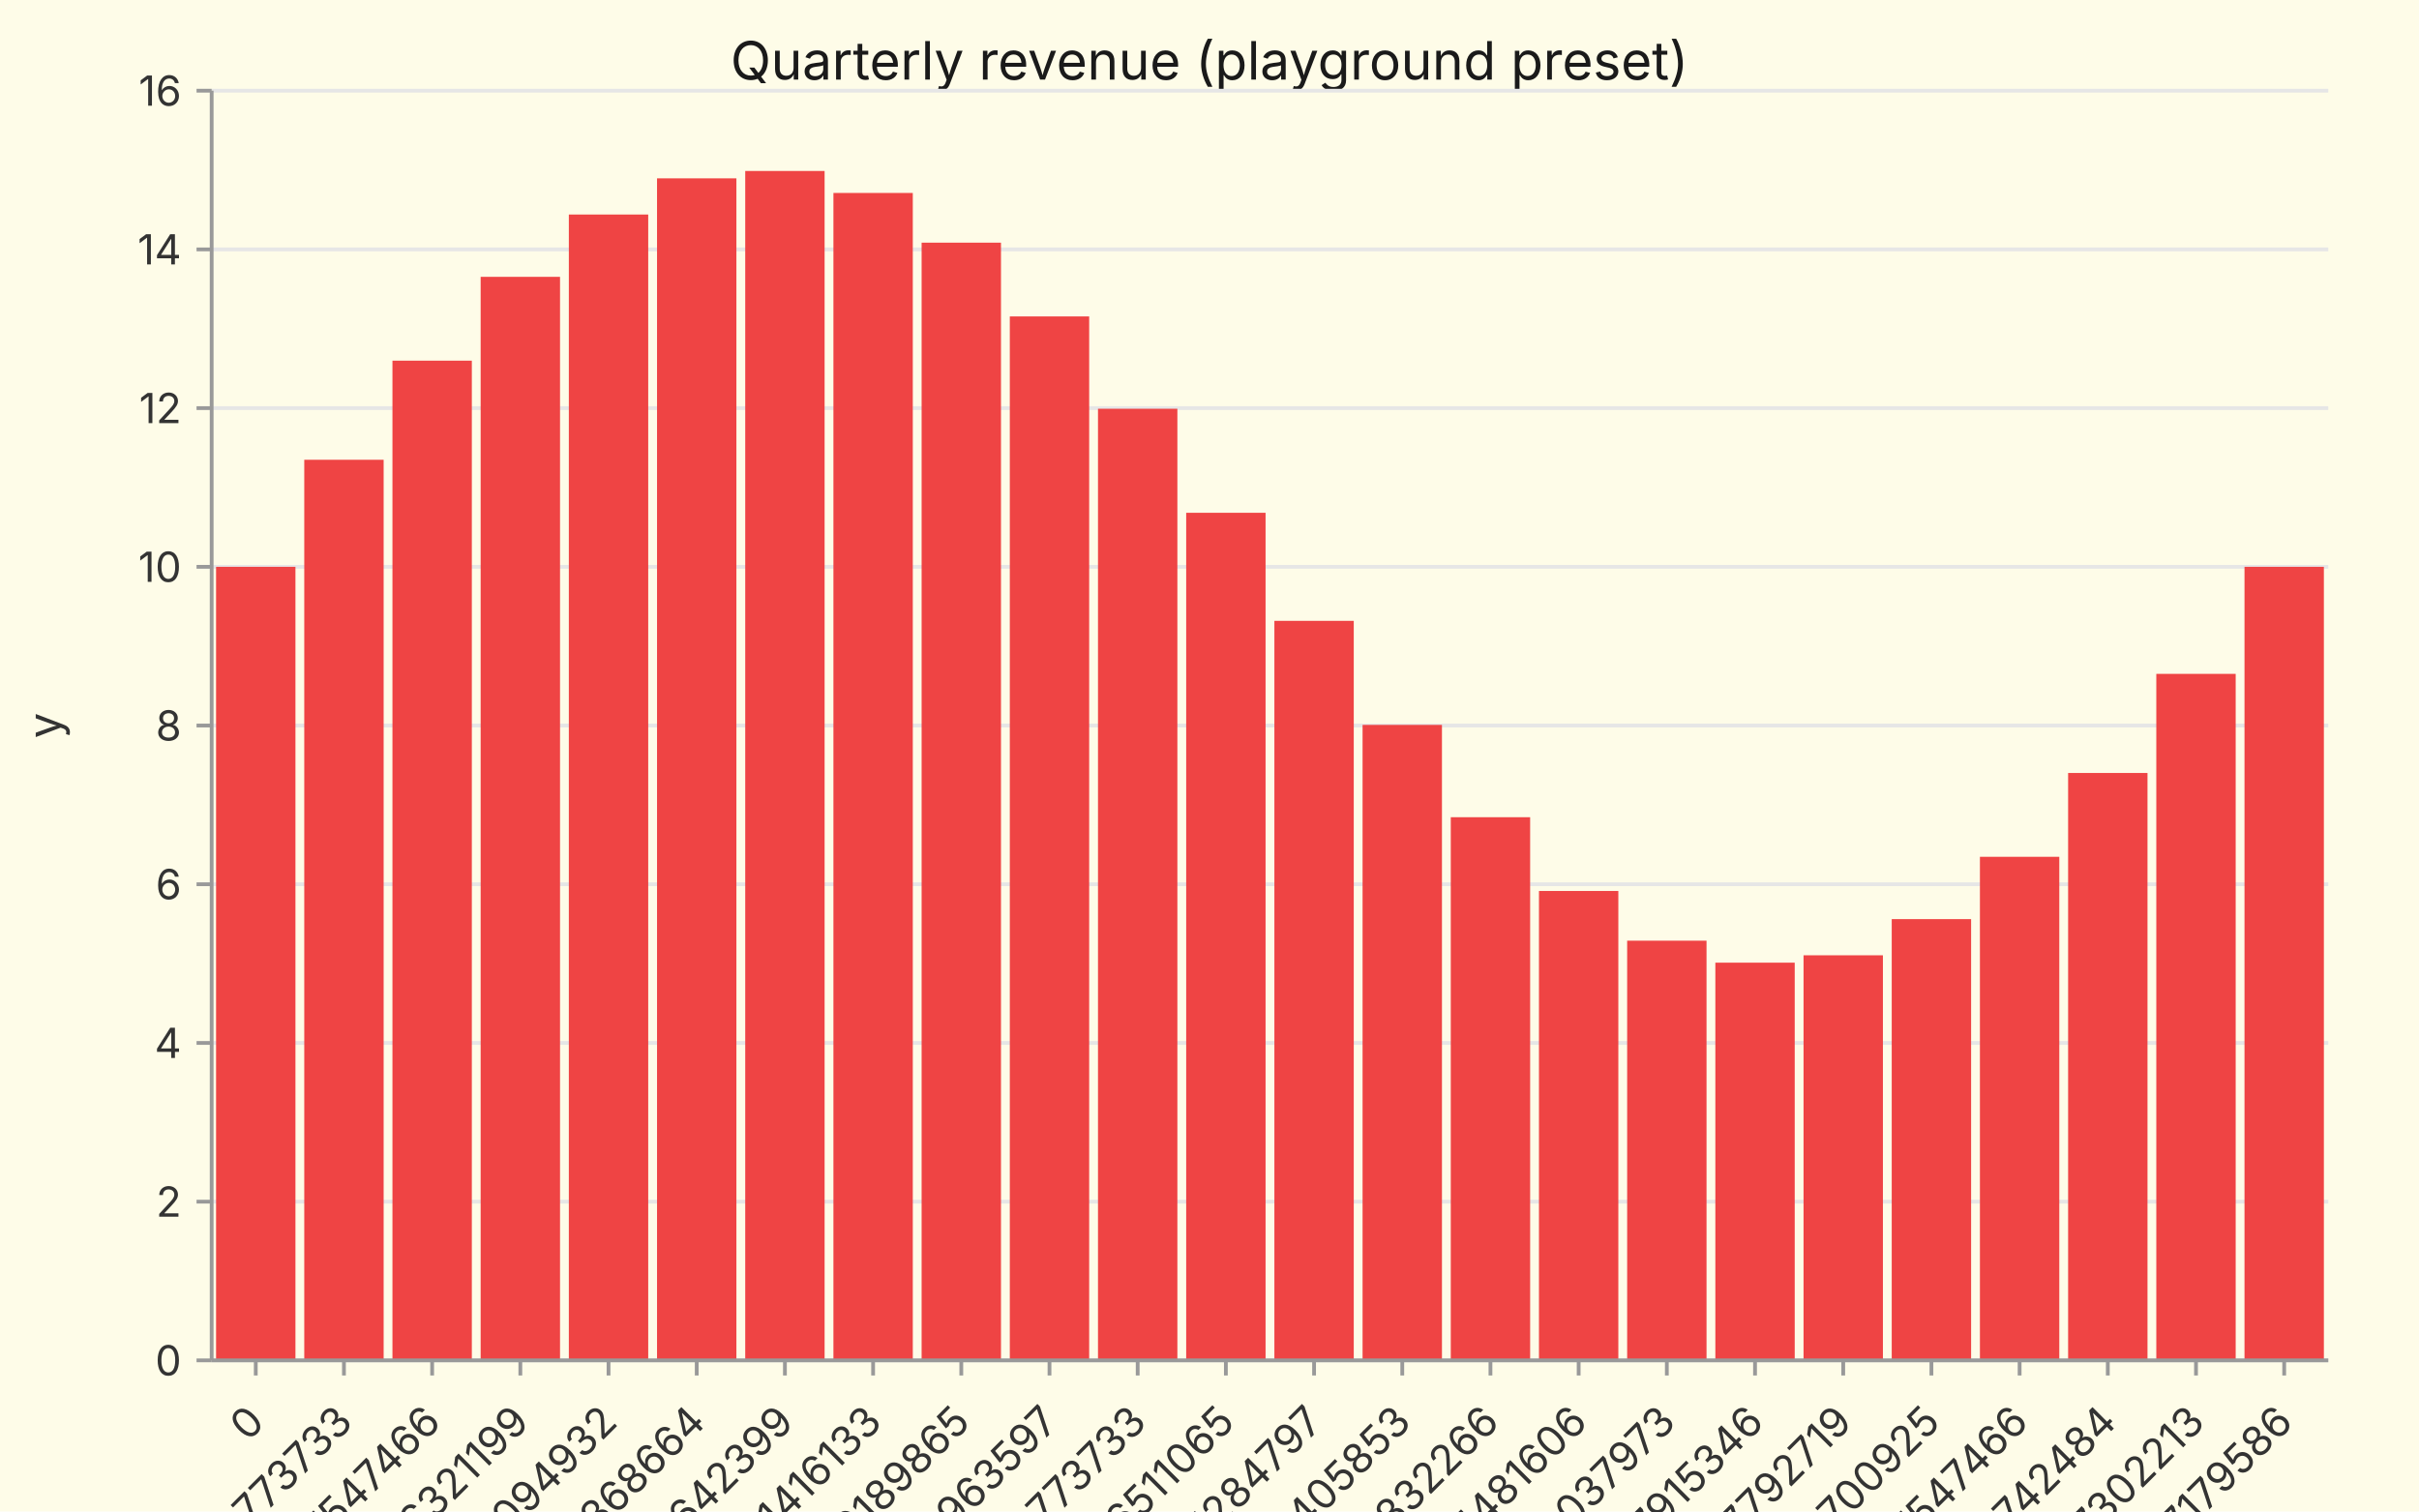
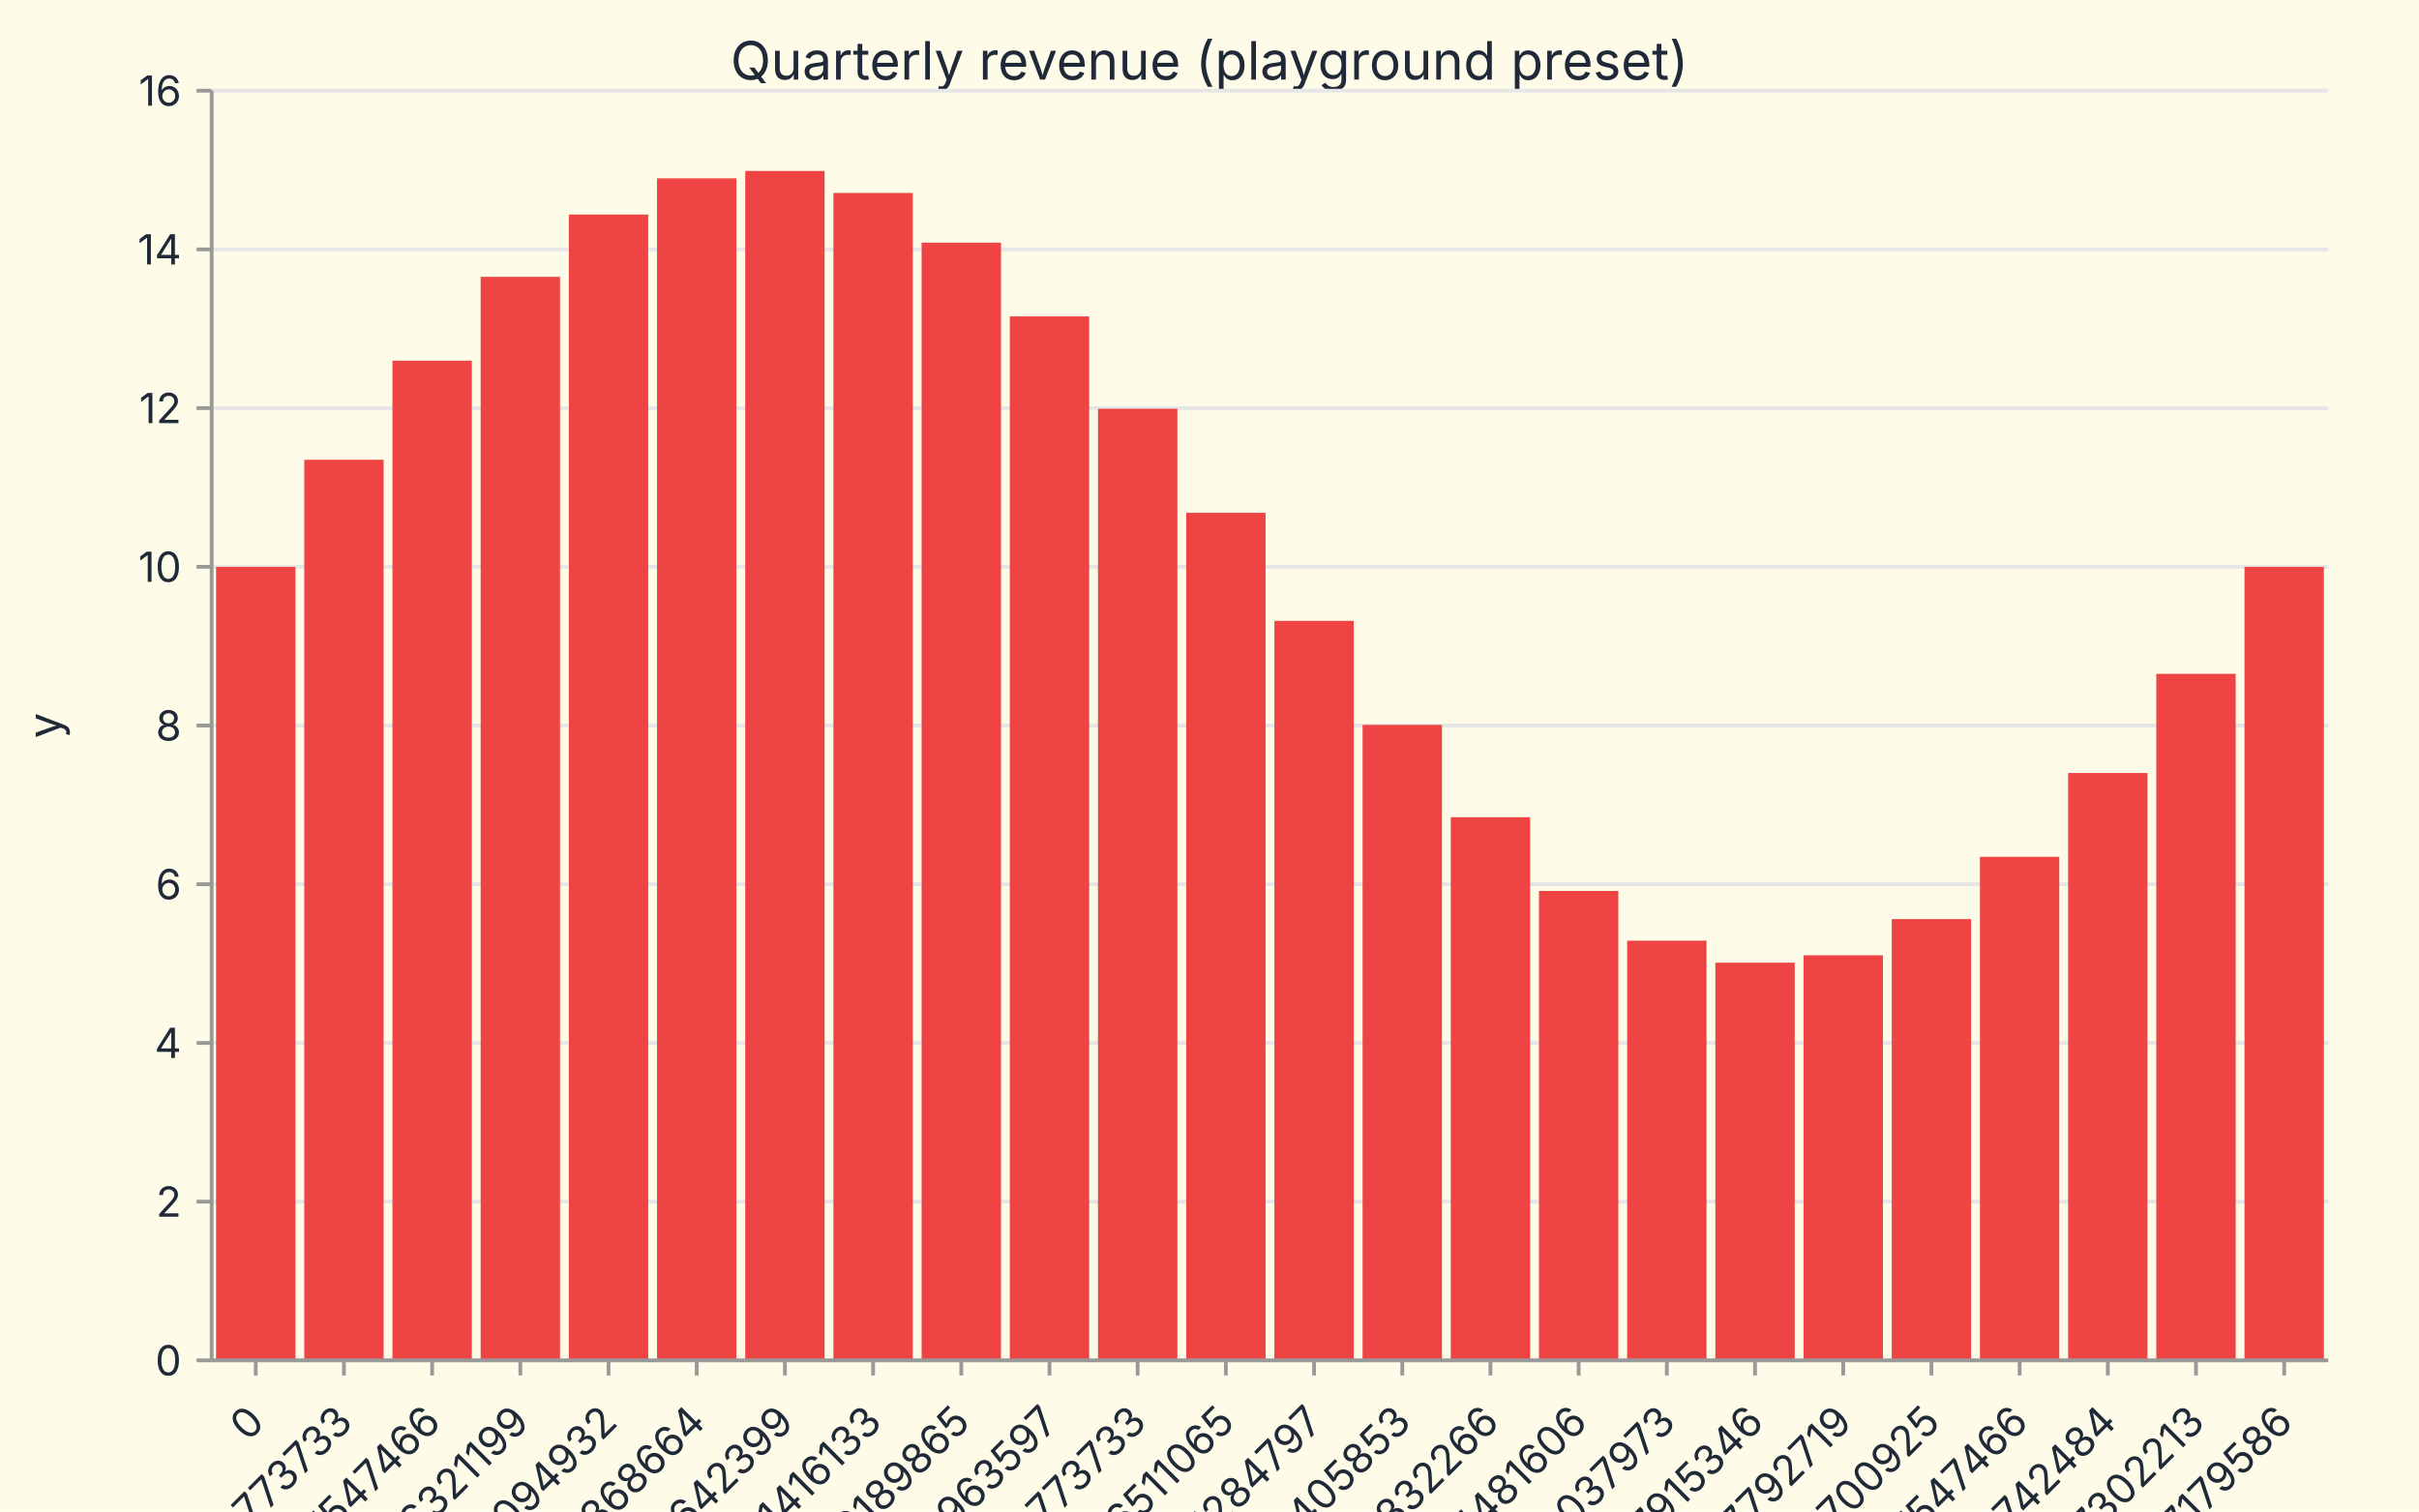
<svg xmlns="http://www.w3.org/2000/svg" viewBox="0 0 640 400" width="640" height="400" role="img" aria-label="Quarterly revenue (playground preset)" aria-describedby="glyph-desc">
  <rect x="0" y="0" width="640" height="400" fill="#fefce8" />
-   <text x="320" y="16" font-family="system-ui, -apple-system, sans-serif" font-size="14" fill="#1a1a1a" text-anchor="middle" dominant-baseline="middle">Quarterly revenue (playground preset)</text>
+   <text x="320" y="16" font-family="system-ui, -apple-system, sans-serif" font-size="14" fill="#1f2937" text-anchor="middle" dominant-baseline="middle">Quarterly revenue (playground preset)</text>
  <line x1="56" y1="360" x2="616" y2="360" stroke="#e6e6e6" stroke-width="1" />
  <line x1="56" y1="318" x2="616" y2="318" stroke="#e6e6e6" stroke-width="1" />
  <line x1="56" y1="276" x2="616" y2="276" stroke="#e6e6e6" stroke-width="1" />
  <line x1="56" y1="234" x2="616" y2="234" stroke="#e6e6e6" stroke-width="1" />
  <line x1="56" y1="192" x2="616" y2="192" stroke="#e6e6e6" stroke-width="1" />
  <line x1="56" y1="150" x2="616" y2="150" stroke="#e6e6e6" stroke-width="1" />
  <line x1="56" y1="108" x2="616" y2="108" stroke="#e6e6e6" stroke-width="1" />
  <line x1="56" y1="66" x2="616" y2="66" stroke="#e6e6e6" stroke-width="1" />
  <line x1="56" y1="24" x2="616" y2="24" stroke="#e6e6e6" stroke-width="1" />
  <rect x="57.167" y="150" width="21" height="210" fill="#ef4444" />
  <rect x="80.5" y="121.671" width="21" height="238.329" fill="#ef4444" />
  <rect x="103.833" y="95.444" width="21" height="264.556" fill="#ef4444" />
  <rect x="127.167" y="73.262" width="21" height="286.738" fill="#ef4444" />
  <rect x="150.5" y="56.772" width="21" height="303.228" fill="#ef4444" />
  <rect x="173.833" y="47.196" width="21" height="312.804" fill="#ef4444" />
  <rect x="197.167" y="45.245" width="21" height="314.755" fill="#ef4444" />
  <rect x="220.5" y="51.063" width="21" height="308.937" fill="#ef4444" />
  <rect x="243.833" y="64.218" width="21" height="295.782" fill="#ef4444" />
  <rect x="267.167" y="83.736" width="21" height="276.264" fill="#ef4444" />
  <rect x="290.5" y="108.168" width="21" height="251.832" fill="#ef4444" />
  <rect x="313.833" y="135.703" width="21" height="224.297" fill="#ef4444" />
  <rect x="337.167" y="164.297" width="21" height="195.703" fill="#ef4444" />
  <rect x="360.5" y="191.832" width="21" height="168.168" fill="#ef4444" />
  <rect x="383.833" y="216.264" width="21" height="143.736" fill="#ef4444" />
  <rect x="407.167" y="235.782" width="21" height="124.218" fill="#ef4444" />
  <rect x="430.5" y="248.937" width="21" height="111.063" fill="#ef4444" />
  <rect x="453.833" y="254.755" width="21" height="105.245" fill="#ef4444" />
  <rect x="477.167" y="252.804" width="21" height="107.196" fill="#ef4444" />
  <rect x="500.5" y="243.228" width="21" height="116.772" fill="#ef4444" />
  <rect x="523.833" y="226.738" width="21" height="133.262" fill="#ef4444" />
  <rect x="547.167" y="204.556" width="21" height="155.444" fill="#ef4444" />
  <rect x="570.5" y="178.329" width="21" height="181.671" fill="#ef4444" />
  <rect x="593.833" y="150" width="21" height="210" fill="#ef4444" />
  <line x1="56" y1="360" x2="616" y2="360" stroke="#999999" stroke-width="1" />
  <line x1="67.667" y1="360" x2="67.667" y2="364" stroke="#999999" stroke-width="1" />
-   <text x="67.667" y="374" font-family="system-ui, -apple-system, sans-serif" font-size="11" fill="#333333" text-anchor="end" dominant-baseline="middle" transform="rotate(-45 67.66667 374)">0</text>
+   <text x="67.667" y="374" font-family="system-ui, -apple-system, sans-serif" font-size="11" fill="#1f2937" text-anchor="end" dominant-baseline="middle" transform="rotate(-45 67.66667 374)">0</text>
  <line x1="91" y1="360" x2="91" y2="364" stroke="#999999" stroke-width="1" />
-   <text x="91" y="374" font-family="system-ui, -apple-system, sans-serif" font-size="11" fill="#333333" text-anchor="end" dominant-baseline="middle" transform="rotate(-45 91 374)">0.2731819698773733</text>
+   <text x="91" y="374" font-family="system-ui, -apple-system, sans-serif" font-size="11" fill="#1f2937" text-anchor="end" dominant-baseline="middle" transform="rotate(-45 91 374)">0.2731819698773733</text>
  <line x1="114.333" y1="360" x2="114.333" y2="364" stroke="#999999" stroke-width="1" />
-   <text x="114.333" y="374" font-family="system-ui, -apple-system, sans-serif" font-size="11" fill="#333333" text-anchor="end" dominant-baseline="middle" transform="rotate(-45 114.3333 374)">0.5463639397547466</text>
+   <text x="114.333" y="374" font-family="system-ui, -apple-system, sans-serif" font-size="11" fill="#1f2937" text-anchor="end" dominant-baseline="middle" transform="rotate(-45 114.3333 374)">0.5463639397547466</text>
  <line x1="137.667" y1="360" x2="137.667" y2="364" stroke="#999999" stroke-width="1" />
-   <text x="137.667" y="374" font-family="system-ui, -apple-system, sans-serif" font-size="11" fill="#333333" text-anchor="end" dominant-baseline="middle" transform="rotate(-45 137.6667 374)">0.8195459096321199</text>
+   <text x="137.667" y="374" font-family="system-ui, -apple-system, sans-serif" font-size="11" fill="#1f2937" text-anchor="end" dominant-baseline="middle" transform="rotate(-45 137.6667 374)">0.8195459096321199</text>
  <line x1="161" y1="360" x2="161" y2="364" stroke="#999999" stroke-width="1" />
-   <text x="161" y="374" font-family="system-ui, -apple-system, sans-serif" font-size="11" fill="#333333" text-anchor="end" dominant-baseline="middle" transform="rotate(-45 161 374)">1.0927278795094932</text>
+   <text x="161" y="374" font-family="system-ui, -apple-system, sans-serif" font-size="11" fill="#1f2937" text-anchor="end" dominant-baseline="middle" transform="rotate(-45 161 374)">1.0927278795094932</text>
  <line x1="184.333" y1="360" x2="184.333" y2="364" stroke="#999999" stroke-width="1" />
-   <text x="184.333" y="374" font-family="system-ui, -apple-system, sans-serif" font-size="11" fill="#333333" text-anchor="end" dominant-baseline="middle" transform="rotate(-45 184.3333 374)">1.3659098493868664</text>
+   <text x="184.333" y="374" font-family="system-ui, -apple-system, sans-serif" font-size="11" fill="#1f2937" text-anchor="end" dominant-baseline="middle" transform="rotate(-45 184.3333 374)">1.3659098493868664</text>
  <line x1="207.667" y1="360" x2="207.667" y2="364" stroke="#999999" stroke-width="1" />
-   <text x="207.667" y="374" font-family="system-ui, -apple-system, sans-serif" font-size="11" fill="#333333" text-anchor="end" dominant-baseline="middle" transform="rotate(-45 207.6667 374)">1.6390918192642399</text>
+   <text x="207.667" y="374" font-family="system-ui, -apple-system, sans-serif" font-size="11" fill="#1f2937" text-anchor="end" dominant-baseline="middle" transform="rotate(-45 207.6667 374)">1.6390918192642399</text>
  <line x1="231" y1="360" x2="231" y2="364" stroke="#999999" stroke-width="1" />
-   <text x="231" y="374" font-family="system-ui, -apple-system, sans-serif" font-size="11" fill="#333333" text-anchor="end" dominant-baseline="middle" transform="rotate(-45 231 374)">1.9122737891416133</text>
+   <text x="231" y="374" font-family="system-ui, -apple-system, sans-serif" font-size="11" fill="#1f2937" text-anchor="end" dominant-baseline="middle" transform="rotate(-45 231 374)">1.9122737891416133</text>
  <line x1="254.333" y1="360" x2="254.333" y2="364" stroke="#999999" stroke-width="1" />
-   <text x="254.333" y="374" font-family="system-ui, -apple-system, sans-serif" font-size="11" fill="#333333" text-anchor="end" dominant-baseline="middle" transform="rotate(-45 254.3333 374)">2.1854557590189865</text>
+   <text x="254.333" y="374" font-family="system-ui, -apple-system, sans-serif" font-size="11" fill="#1f2937" text-anchor="end" dominant-baseline="middle" transform="rotate(-45 254.3333 374)">2.1854557590189865</text>
  <line x1="277.667" y1="360" x2="277.667" y2="364" stroke="#999999" stroke-width="1" />
-   <text x="277.667" y="374" font-family="system-ui, -apple-system, sans-serif" font-size="11" fill="#333333" text-anchor="end" dominant-baseline="middle" transform="rotate(-45 277.6667 374)">2.4586377288963597</text>
+   <text x="277.667" y="374" font-family="system-ui, -apple-system, sans-serif" font-size="11" fill="#1f2937" text-anchor="end" dominant-baseline="middle" transform="rotate(-45 277.6667 374)">2.4586377288963597</text>
  <line x1="301" y1="360" x2="301" y2="364" stroke="#999999" stroke-width="1" />
-   <text x="301" y="374" font-family="system-ui, -apple-system, sans-serif" font-size="11" fill="#333333" text-anchor="end" dominant-baseline="middle" transform="rotate(-45 301 374)">2.731819698773733</text>
+   <text x="301" y="374" font-family="system-ui, -apple-system, sans-serif" font-size="11" fill="#1f2937" text-anchor="end" dominant-baseline="middle" transform="rotate(-45 301 374)">2.731819698773733</text>
  <line x1="324.333" y1="360" x2="324.333" y2="364" stroke="#999999" stroke-width="1" />
-   <text x="324.333" y="374" font-family="system-ui, -apple-system, sans-serif" font-size="11" fill="#333333" text-anchor="end" dominant-baseline="middle" transform="rotate(-45 324.3333 374)">3.0050016686511065</text>
+   <text x="324.333" y="374" font-family="system-ui, -apple-system, sans-serif" font-size="11" fill="#1f2937" text-anchor="end" dominant-baseline="middle" transform="rotate(-45 324.3333 374)">3.0050016686511065</text>
  <line x1="347.667" y1="360" x2="347.667" y2="364" stroke="#999999" stroke-width="1" />
-   <text x="347.667" y="374" font-family="system-ui, -apple-system, sans-serif" font-size="11" fill="#333333" text-anchor="end" dominant-baseline="middle" transform="rotate(-45 347.6667 374)">3.2781836385284797</text>
+   <text x="347.667" y="374" font-family="system-ui, -apple-system, sans-serif" font-size="11" fill="#1f2937" text-anchor="end" dominant-baseline="middle" transform="rotate(-45 347.6667 374)">3.2781836385284797</text>
  <line x1="371" y1="360" x2="371" y2="364" stroke="#999999" stroke-width="1" />
-   <text x="371" y="374" font-family="system-ui, -apple-system, sans-serif" font-size="11" fill="#333333" text-anchor="end" dominant-baseline="middle" transform="rotate(-45 371 374)">3.551365608405853</text>
+   <text x="371" y="374" font-family="system-ui, -apple-system, sans-serif" font-size="11" fill="#1f2937" text-anchor="end" dominant-baseline="middle" transform="rotate(-45 371 374)">3.551365608405853</text>
  <line x1="394.333" y1="360" x2="394.333" y2="364" stroke="#999999" stroke-width="1" />
-   <text x="394.333" y="374" font-family="system-ui, -apple-system, sans-serif" font-size="11" fill="#333333" text-anchor="end" dominant-baseline="middle" transform="rotate(-45 394.3333 374)">3.8245475782832266</text>
+   <text x="394.333" y="374" font-family="system-ui, -apple-system, sans-serif" font-size="11" fill="#1f2937" text-anchor="end" dominant-baseline="middle" transform="rotate(-45 394.3333 374)">3.8245475782832266</text>
  <line x1="417.667" y1="360" x2="417.667" y2="364" stroke="#999999" stroke-width="1" />
-   <text x="417.667" y="374" font-family="system-ui, -apple-system, sans-serif" font-size="11" fill="#333333" text-anchor="end" dominant-baseline="middle" transform="rotate(-45 417.6667 374)">4.0977295481606</text>
+   <text x="417.667" y="374" font-family="system-ui, -apple-system, sans-serif" font-size="11" fill="#1f2937" text-anchor="end" dominant-baseline="middle" transform="rotate(-45 417.6667 374)">4.0977295481606</text>
  <line x1="441" y1="360" x2="441" y2="364" stroke="#999999" stroke-width="1" />
-   <text x="441" y="374" font-family="system-ui, -apple-system, sans-serif" font-size="11" fill="#333333" text-anchor="end" dominant-baseline="middle" transform="rotate(-45 441 374)">4.370911518037973</text>
+   <text x="441" y="374" font-family="system-ui, -apple-system, sans-serif" font-size="11" fill="#1f2937" text-anchor="end" dominant-baseline="middle" transform="rotate(-45 441 374)">4.370911518037973</text>
  <line x1="464.333" y1="360" x2="464.333" y2="364" stroke="#999999" stroke-width="1" />
-   <text x="464.333" y="374" font-family="system-ui, -apple-system, sans-serif" font-size="11" fill="#333333" text-anchor="end" dominant-baseline="middle" transform="rotate(-45 464.3333 374)">4.644093487915346</text>
+   <text x="464.333" y="374" font-family="system-ui, -apple-system, sans-serif" font-size="11" fill="#1f2937" text-anchor="end" dominant-baseline="middle" transform="rotate(-45 464.3333 374)">4.644093487915346</text>
  <line x1="487.667" y1="360" x2="487.667" y2="364" stroke="#999999" stroke-width="1" />
-   <text x="487.667" y="374" font-family="system-ui, -apple-system, sans-serif" font-size="11" fill="#333333" text-anchor="end" dominant-baseline="middle" transform="rotate(-45 487.6667 374)">4.917275457792719</text>
+   <text x="487.667" y="374" font-family="system-ui, -apple-system, sans-serif" font-size="11" fill="#1f2937" text-anchor="end" dominant-baseline="middle" transform="rotate(-45 487.6667 374)">4.917275457792719</text>
  <line x1="511" y1="360" x2="511" y2="364" stroke="#999999" stroke-width="1" />
-   <text x="511" y="374" font-family="system-ui, -apple-system, sans-serif" font-size="11" fill="#333333" text-anchor="end" dominant-baseline="middle" transform="rotate(-45 511 374)">5.1904574276700925</text>
+   <text x="511" y="374" font-family="system-ui, -apple-system, sans-serif" font-size="11" fill="#1f2937" text-anchor="end" dominant-baseline="middle" transform="rotate(-45 511 374)">5.1904574276700925</text>
  <line x1="534.333" y1="360" x2="534.333" y2="364" stroke="#999999" stroke-width="1" />
-   <text x="534.333" y="374" font-family="system-ui, -apple-system, sans-serif" font-size="11" fill="#333333" text-anchor="end" dominant-baseline="middle" transform="rotate(-45 534.3333 374)">5.463639397547466</text>
+   <text x="534.333" y="374" font-family="system-ui, -apple-system, sans-serif" font-size="11" fill="#1f2937" text-anchor="end" dominant-baseline="middle" transform="rotate(-45 534.3333 374)">5.463639397547466</text>
  <line x1="557.667" y1="360" x2="557.667" y2="364" stroke="#999999" stroke-width="1" />
-   <text x="557.667" y="374" font-family="system-ui, -apple-system, sans-serif" font-size="11" fill="#333333" text-anchor="end" dominant-baseline="middle" transform="rotate(-45 557.6667 374)">5.73682136742484</text>
+   <text x="557.667" y="374" font-family="system-ui, -apple-system, sans-serif" font-size="11" fill="#1f2937" text-anchor="end" dominant-baseline="middle" transform="rotate(-45 557.6667 374)">5.73682136742484</text>
  <line x1="581" y1="360" x2="581" y2="364" stroke="#999999" stroke-width="1" />
-   <text x="581" y="374" font-family="system-ui, -apple-system, sans-serif" font-size="11" fill="#333333" text-anchor="end" dominant-baseline="middle" transform="rotate(-45 581 374)">6.010003337302213</text>
+   <text x="581" y="374" font-family="system-ui, -apple-system, sans-serif" font-size="11" fill="#1f2937" text-anchor="end" dominant-baseline="middle" transform="rotate(-45 581 374)">6.010003337302213</text>
  <line x1="604.333" y1="360" x2="604.333" y2="364" stroke="#999999" stroke-width="1" />
-   <text x="604.333" y="374" font-family="system-ui, -apple-system, sans-serif" font-size="11" fill="#333333" text-anchor="end" dominant-baseline="middle" transform="rotate(-45 604.3333 374)">6.283185307179586</text>
-   <text x="336" y="420" font-family="system-ui, -apple-system, sans-serif" font-size="12" fill="#333333" text-anchor="middle" dominant-baseline="hanging">x</text>
+   <text x="604.333" y="374" font-family="system-ui, -apple-system, sans-serif" font-size="11" fill="#1f2937" text-anchor="end" dominant-baseline="middle" transform="rotate(-45 604.3333 374)">6.283185307179586</text>
+   <text x="336" y="420" font-family="system-ui, -apple-system, sans-serif" font-size="12" fill="#1f2937" text-anchor="middle" dominant-baseline="hanging">x</text>
  <line x1="56" y1="24" x2="56" y2="360" stroke="#999999" stroke-width="1" />
  <line x1="52" y1="360" x2="56" y2="360" stroke="#999999" stroke-width="1" />
-   <text x="48" y="360" font-family="system-ui, -apple-system, sans-serif" font-size="11" fill="#333333" text-anchor="end" dominant-baseline="middle">0</text>
+   <text x="48" y="360" font-family="system-ui, -apple-system, sans-serif" font-size="11" fill="#1f2937" text-anchor="end" dominant-baseline="middle">0</text>
  <line x1="52" y1="318" x2="56" y2="318" stroke="#999999" stroke-width="1" />
-   <text x="48" y="318" font-family="system-ui, -apple-system, sans-serif" font-size="11" fill="#333333" text-anchor="end" dominant-baseline="middle">2</text>
+   <text x="48" y="318" font-family="system-ui, -apple-system, sans-serif" font-size="11" fill="#1f2937" text-anchor="end" dominant-baseline="middle">2</text>
  <line x1="52" y1="276" x2="56" y2="276" stroke="#999999" stroke-width="1" />
-   <text x="48" y="276" font-family="system-ui, -apple-system, sans-serif" font-size="11" fill="#333333" text-anchor="end" dominant-baseline="middle">4</text>
+   <text x="48" y="276" font-family="system-ui, -apple-system, sans-serif" font-size="11" fill="#1f2937" text-anchor="end" dominant-baseline="middle">4</text>
  <line x1="52" y1="234" x2="56" y2="234" stroke="#999999" stroke-width="1" />
-   <text x="48" y="234" font-family="system-ui, -apple-system, sans-serif" font-size="11" fill="#333333" text-anchor="end" dominant-baseline="middle">6</text>
+   <text x="48" y="234" font-family="system-ui, -apple-system, sans-serif" font-size="11" fill="#1f2937" text-anchor="end" dominant-baseline="middle">6</text>
  <line x1="52" y1="192" x2="56" y2="192" stroke="#999999" stroke-width="1" />
-   <text x="48" y="192" font-family="system-ui, -apple-system, sans-serif" font-size="11" fill="#333333" text-anchor="end" dominant-baseline="middle">8</text>
+   <text x="48" y="192" font-family="system-ui, -apple-system, sans-serif" font-size="11" fill="#1f2937" text-anchor="end" dominant-baseline="middle">8</text>
  <line x1="52" y1="150" x2="56" y2="150" stroke="#999999" stroke-width="1" />
-   <text x="48" y="150" font-family="system-ui, -apple-system, sans-serif" font-size="11" fill="#333333" text-anchor="end" dominant-baseline="middle">10</text>
+   <text x="48" y="150" font-family="system-ui, -apple-system, sans-serif" font-size="11" fill="#1f2937" text-anchor="end" dominant-baseline="middle">10</text>
  <line x1="52" y1="108" x2="56" y2="108" stroke="#999999" stroke-width="1" />
-   <text x="48" y="108" font-family="system-ui, -apple-system, sans-serif" font-size="11" fill="#333333" text-anchor="end" dominant-baseline="middle">12</text>
+   <text x="48" y="108" font-family="system-ui, -apple-system, sans-serif" font-size="11" fill="#1f2937" text-anchor="end" dominant-baseline="middle">12</text>
  <line x1="52" y1="66" x2="56" y2="66" stroke="#999999" stroke-width="1" />
-   <text x="48" y="66" font-family="system-ui, -apple-system, sans-serif" font-size="11" fill="#333333" text-anchor="end" dominant-baseline="middle">14</text>
+   <text x="48" y="66" font-family="system-ui, -apple-system, sans-serif" font-size="11" fill="#1f2937" text-anchor="end" dominant-baseline="middle">14</text>
  <line x1="52" y1="24" x2="56" y2="24" stroke="#999999" stroke-width="1" />
-   <text x="48" y="24" font-family="system-ui, -apple-system, sans-serif" font-size="11" fill="#333333" text-anchor="end" dominant-baseline="middle">16</text>
-   <text x="16" y="192" font-family="system-ui, -apple-system, sans-serif" font-size="12" fill="#333333" text-anchor="middle" dominant-baseline="alphabetic" transform="rotate(-90 16 192)">y</text>
+   <text x="48" y="24" font-family="system-ui, -apple-system, sans-serif" font-size="11" fill="#1f2937" text-anchor="end" dominant-baseline="middle">16</text>
+   <text x="16" y="192" font-family="system-ui, -apple-system, sans-serif" font-size="12" fill="#1f2937" text-anchor="middle" dominant-baseline="alphabetic" transform="rotate(-90 16 192)">y</text>
</svg>
